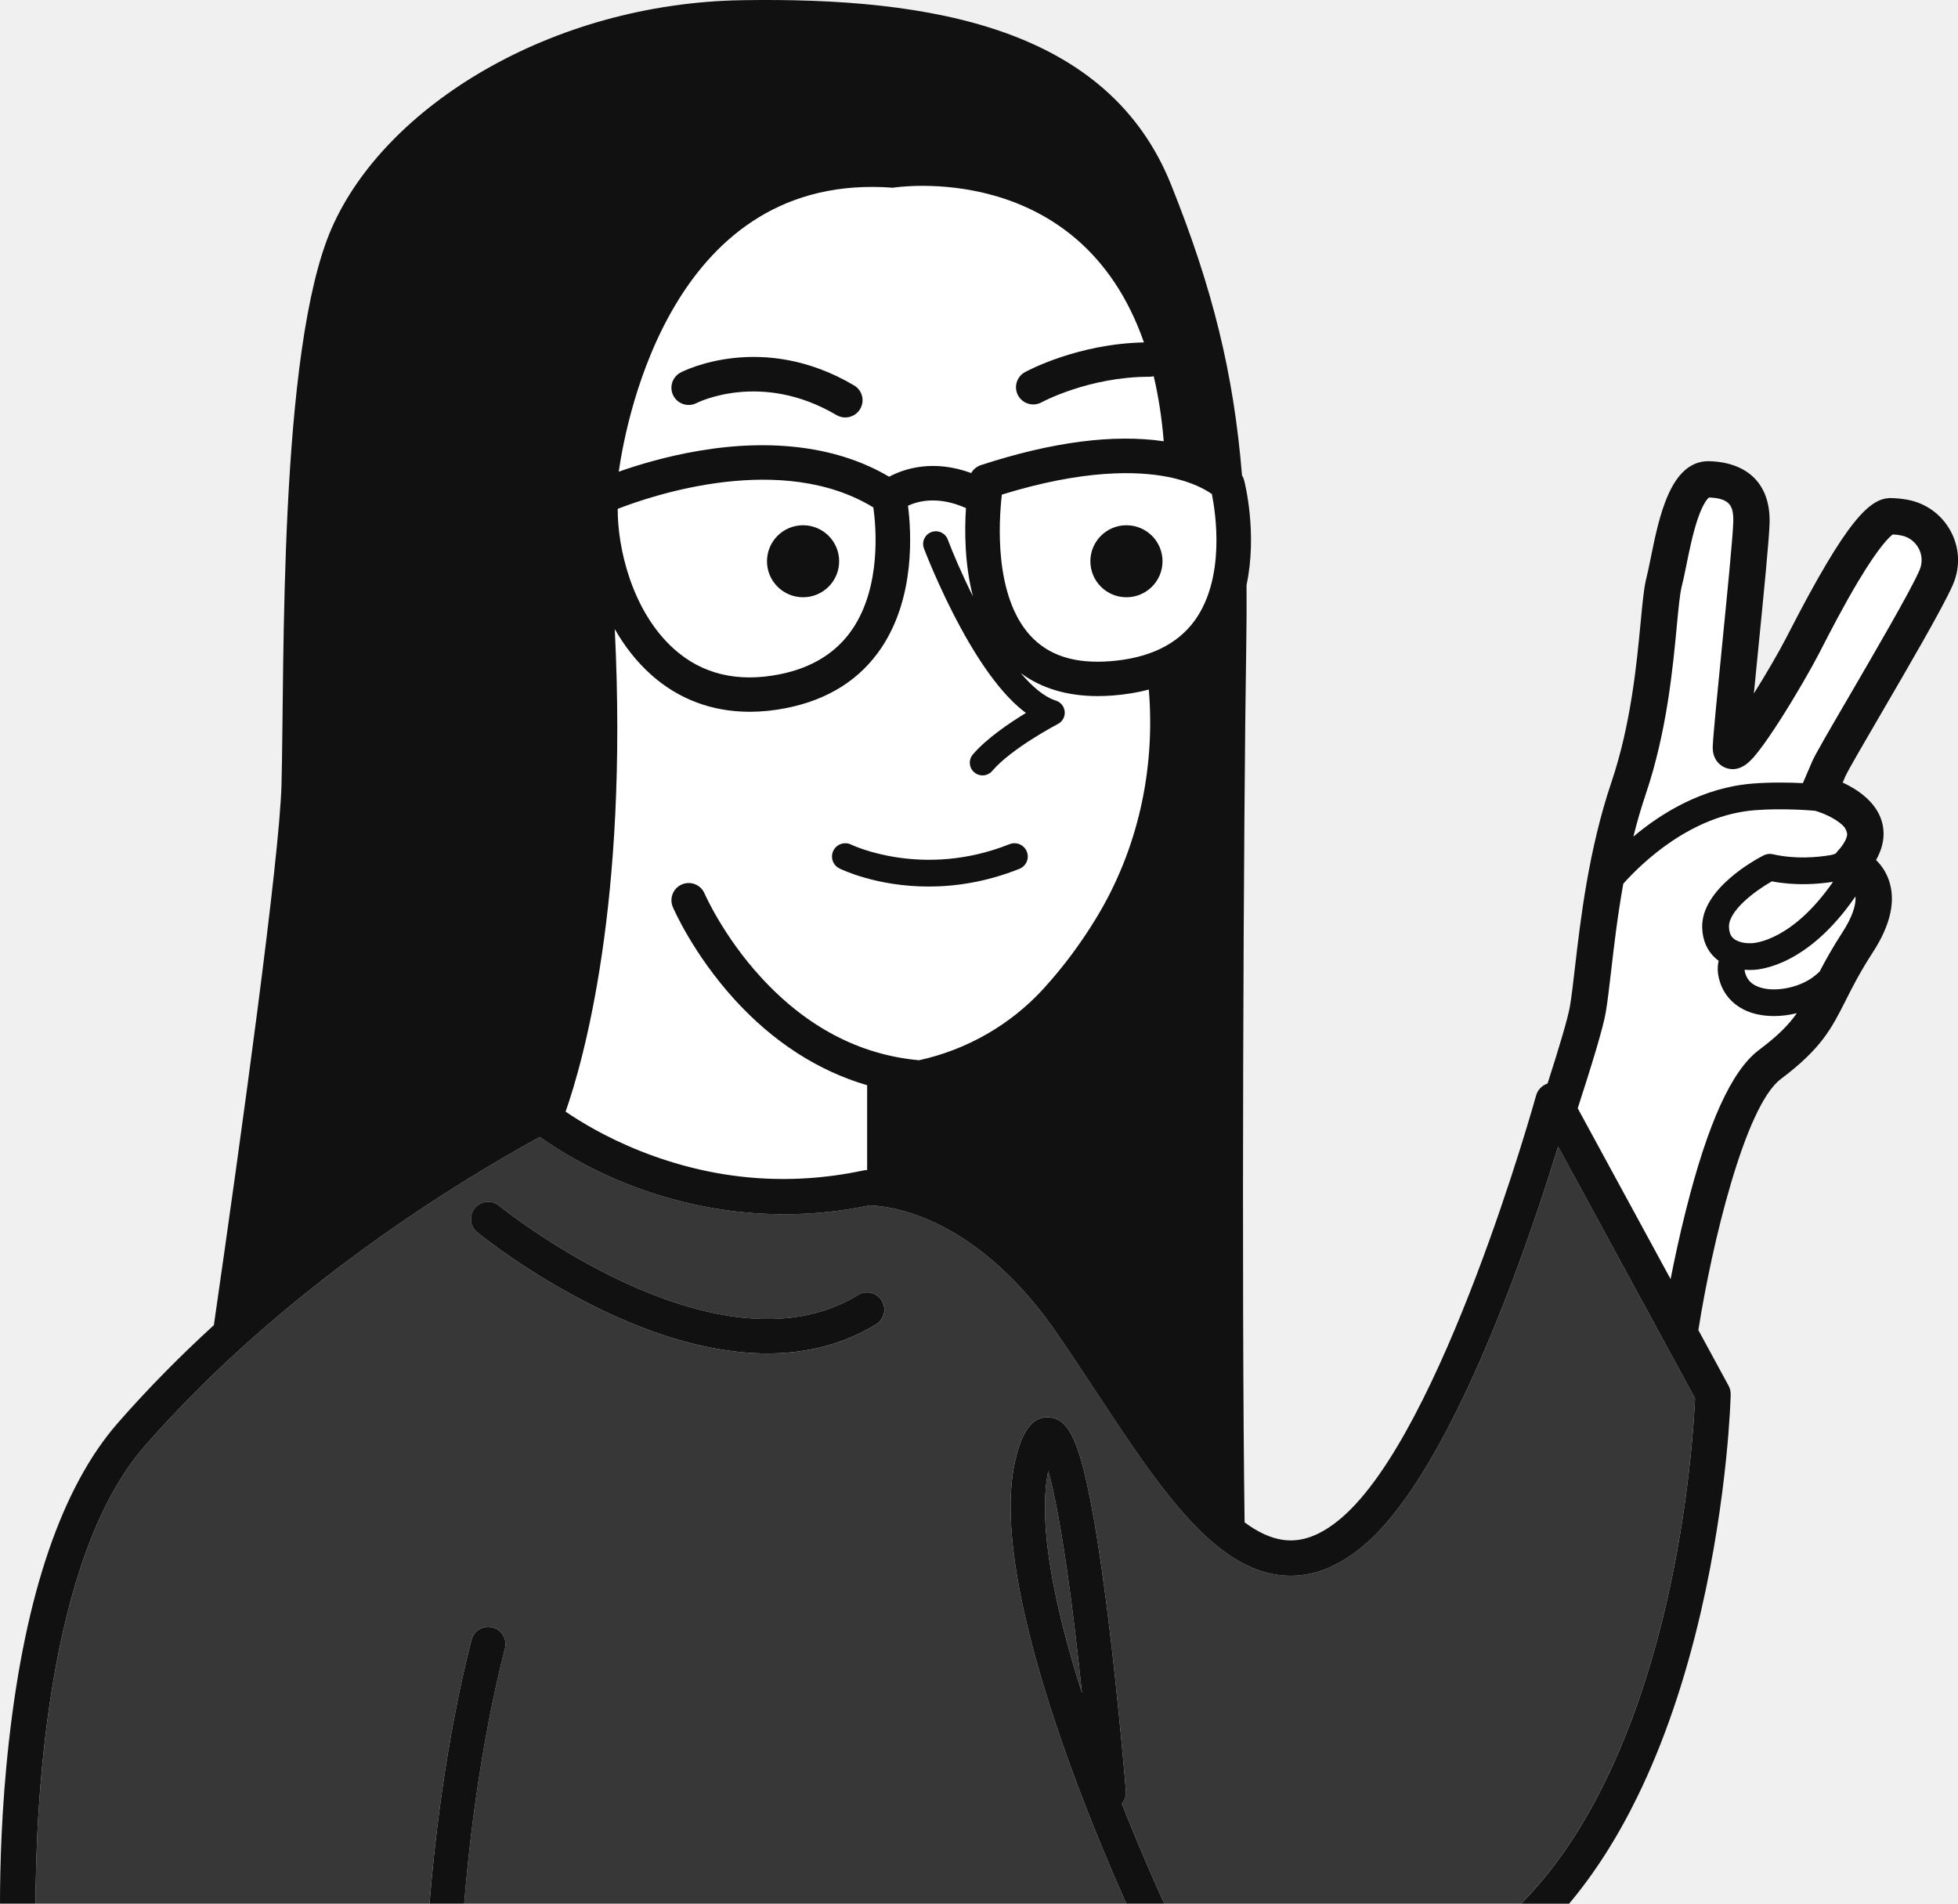
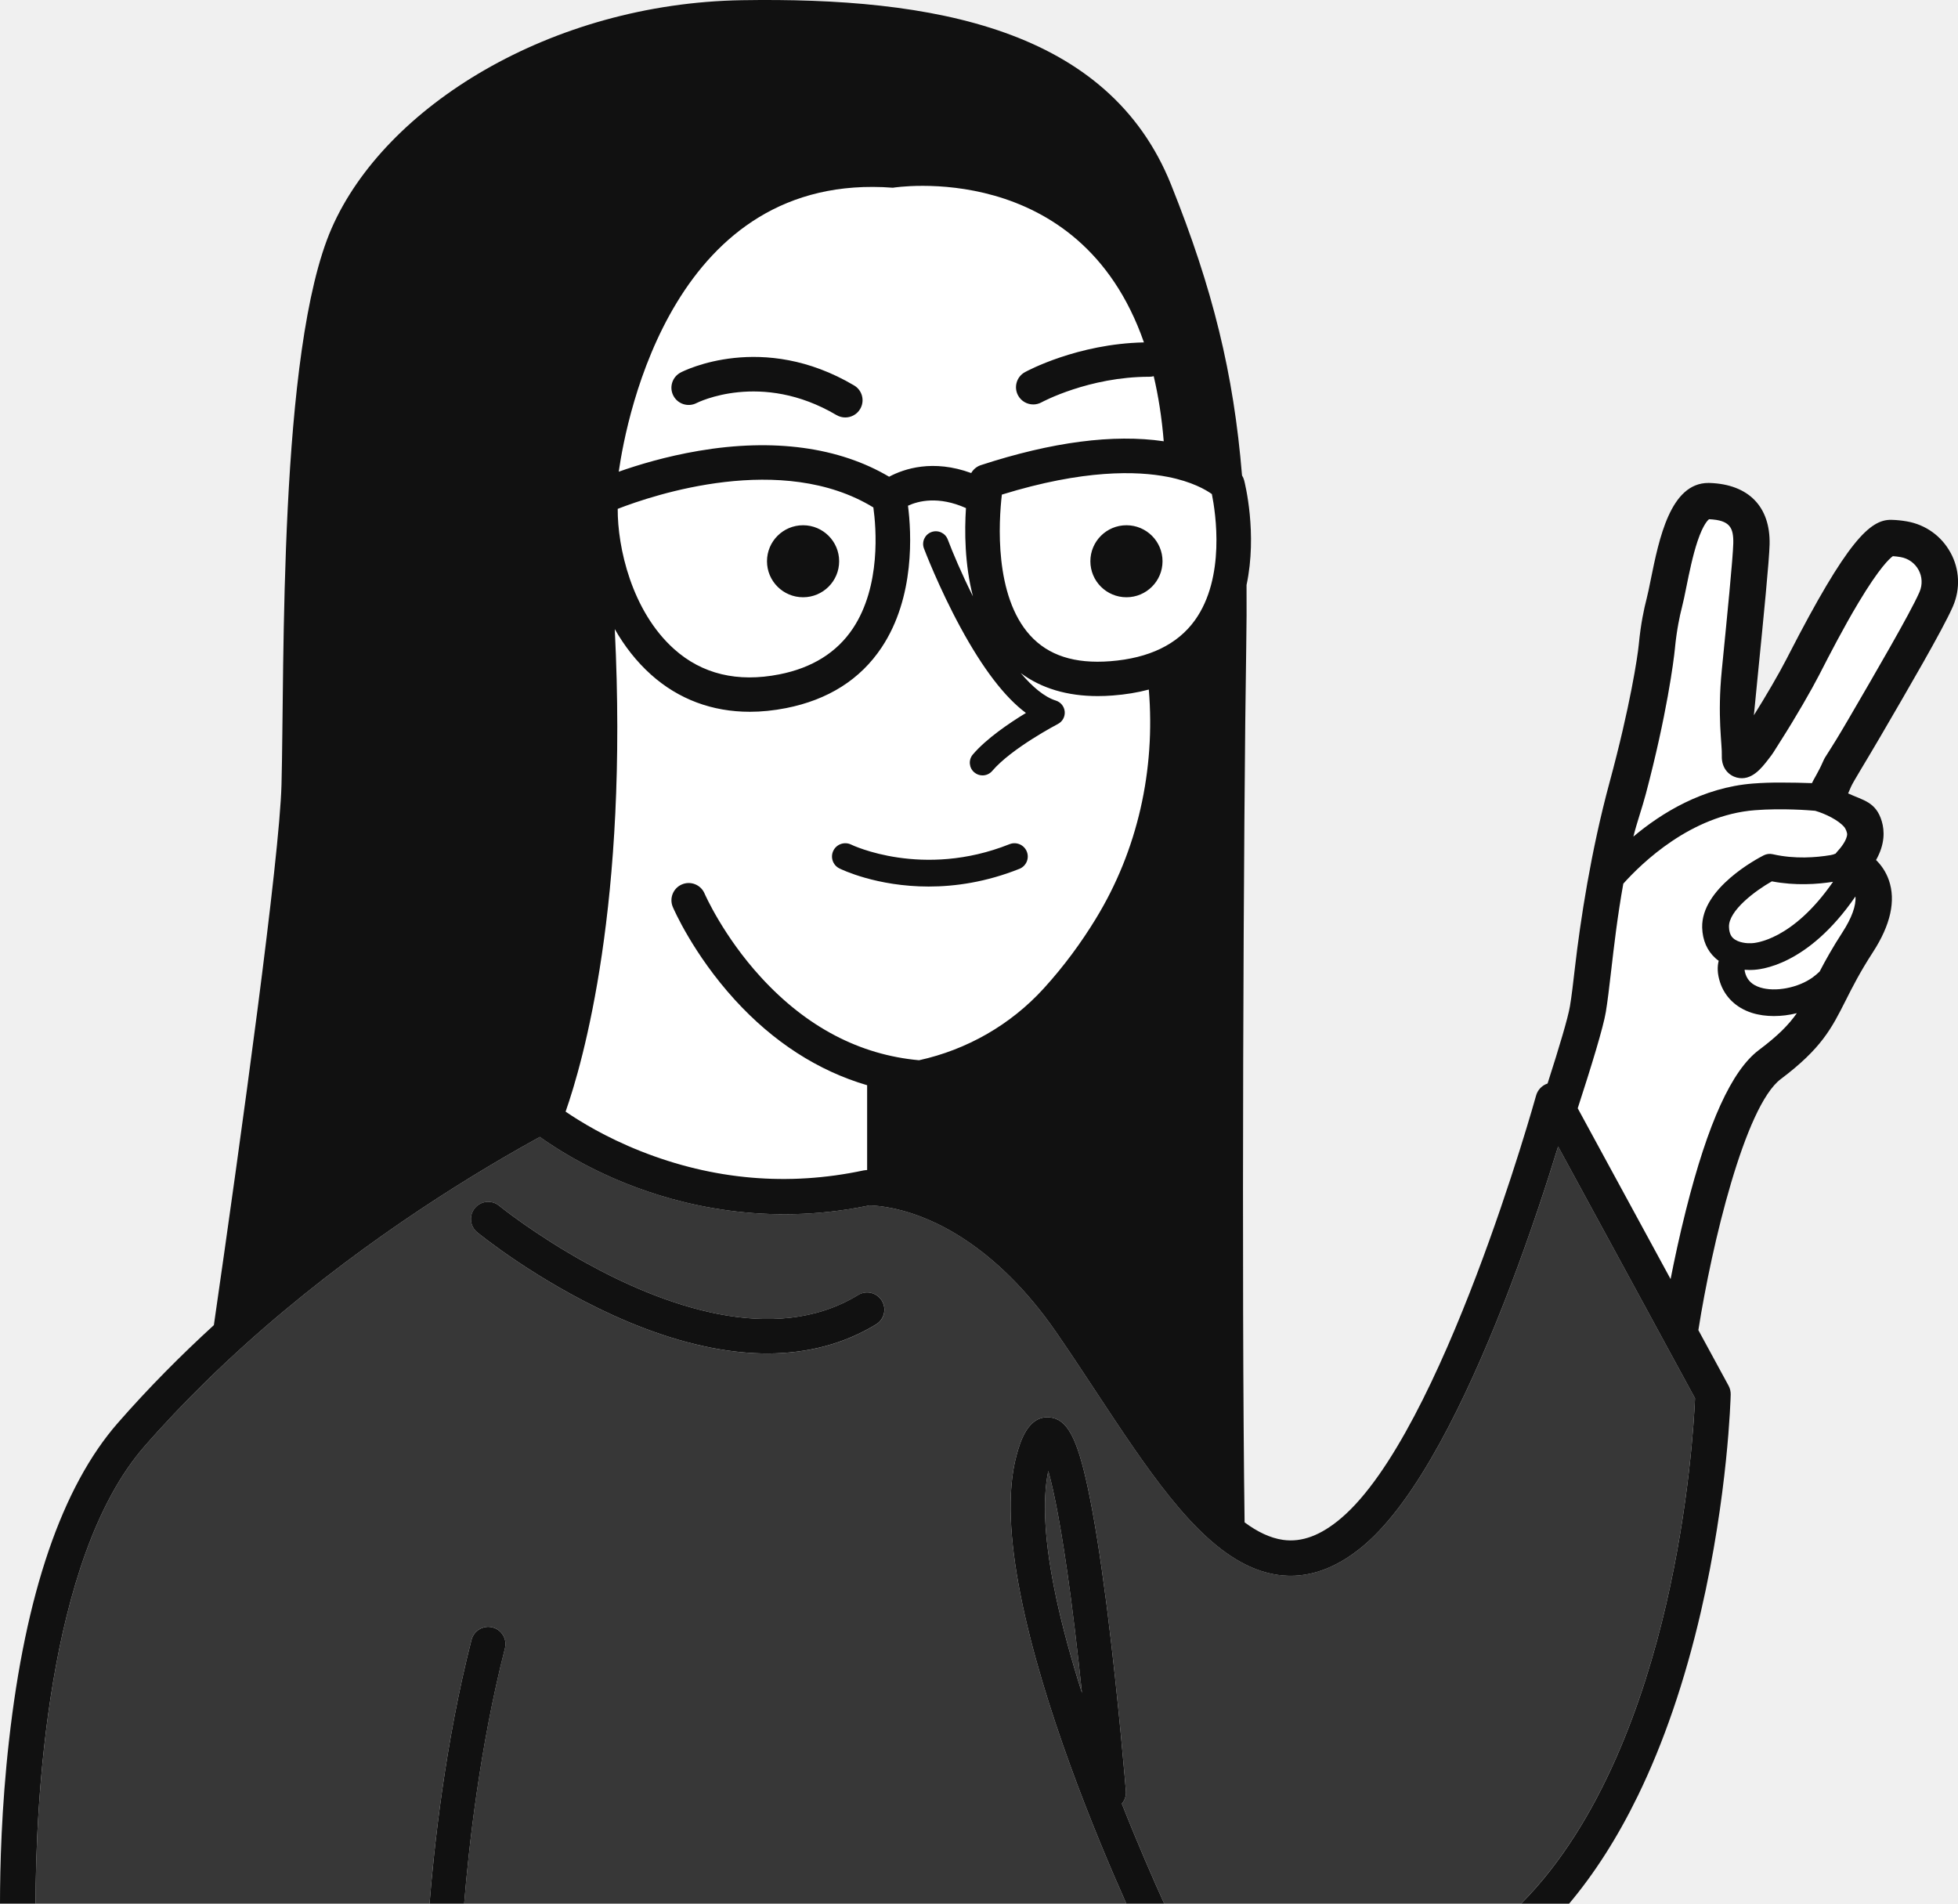
<svg xmlns="http://www.w3.org/2000/svg" id="Layer_1" data-name="Layer 1" viewBox="0 0 1080 1050">
  <defs>
    <style>
      .cls-1 {
+         fill: #111;
+       }
+ 
+       .cls-2 {
        fill: #fff;
      }
-       .cls-2 {
+ 
+       .cls-3 {
        fill: #373737;
-       }
-       .cls-3 {
-         fill: #111;
      }
    </style>
  </defs>
-   <path class="cls-2" d="M920.07,743.86l-6.55-12.06-6.54-12.04-45.14-82.99-2.4-4.42c-5.8,18.94-15.06,47.56-26.82,78.33-1.18,3.11-2.39,6.24-3.64,9.39-20.37,51.76-47.35,107.34-76.48,132.12-15.52,13.2-31.51,18.74-47.56,16.47-6.21-.88-12.21-2.86-18.05-5.79-29.11-14.58-54.25-52.7-82.62-95.7-7.02-10.66-14.3-21.67-21.68-32.37-8.5-12.31-17.09-22.4-25.46-30.68-17.12-16.97-33.22-26.35-45.32-31.5-1.35-.58-2.69-1.11-3.98-1.6-14.99-5.72-25.8-6.14-28.41-6.14-.37.08-.75.16-1.12.23-55.94,11.38-103.11-.38-132.97-12.34-23.14-9.27-39.59-19.96-47.54-25.69-6.09,3.35-12.74,7.1-19.86,11.25-44.56,25.99-107.22,67.62-164.49,123.77-11.52,11.29-22.83,23.16-33.72,35.63-54.47,62.3-60.01,200.42-60.09,252.25h217.3c2.37-29.84,8.53-88.38,23.15-145.52,1.29-5.09,6.48-8.15,11.57-6.86,5.09,1.3,8.17,6.47,6.86,11.56-14.07,54.96-20.11,111.31-22.49,140.82h365.24c-16.52-37.05-46.28-108.85-58.43-170.69-5.79-29.42-7.59-56.59-2.09-76.69,1.79-6.57,6.01-21.96,18.18-20.83,9.65.9,15.18,11.11,21.14,39.02,3.32,15.49,6.68,36.46,10.04,62.39.26,2.04.53,4.12.79,6.22,6.11,48.8,10.1,98.03,10.14,98.53.21,2.62-.66,5.08-2.25,6.93,9,22.73,17.54,42.24,23.39,55.13h196.84c44.53-44.8,67.97-113.21,80-165.06,12.74-54.96,15.46-102.41,15.94-113.72l-14.89-27.37ZM483.27,730.48c-17.49,10.68-37.63,16.06-60.02,16.06-4.66,0-9.41-.24-14.25-.7-21.9-2.11-45.77-8.98-70.91-20.42-42.31-19.25-73.52-44.61-74.82-45.68-4.07-3.33-4.66-9.32-1.33-13.36,3.34-4.06,9.33-4.65,13.4-1.33.48.4,19.86,16.01,47.92,31.54,41.98,23.21,103.4,46.21,150.09,17.7,4.49-2.74,10.35-1.33,13.08,3.14,2.75,4.48,1.33,10.33-3.15,13.05ZM578.22,811.29c-3.49,16.58-2,40.08,4.28,69.63,3.39,15.9,8.16,33.56,14.3,52.82-1.14-10.9-2.44-22.65-3.88-34.52-.76-6.26-1.5-12.13-2.22-17.63-5.1-38.65-9.41-59.31-12.47-70.3Z" />
-   <path class="cls-1" d="M675.48,254.43h0c-5.45-3.25-13.72-7.02-25.35-9.56-2.69-.58-5.43-1.08-8.24-1.49-1.08-13.13-2.97-25.06-5.52-35.89,4.09-1.06,7.11-4.77,7.11-9.19,0-5.24-4.26-9.5-9.52-9.5h-.03c-.99,0-1.98,0-2.97.04-35.6-102.18-138.48-85.32-138.48-85.32-120.49-9.16-146.77,125.5-151.23,156.64-8.27,2.92-13.27,5.17-13.72,5.37-3.13,1.42-5.25,4.41-5.54,7.83-1.57,18,2.42,47.96,17.07,73.62,7.54,151.32-17.51,238.82-27.12,266.17,7.9,5.41,22.18,14.17,41.35,21.78,40.08,15.89,81.44,19.48,122.94,10.66.49-.1.97-.17,1.47-.2.1,0,.29,0,.57-.02v-57.46c9.71,0,19.31-1.06,28.64-3.11h.01c26.25-5.78,50.37-19.43,68.74-39.59,11.39-12.51,20.84-25.55,28.64-38.29,23.23-37.9,33-82.4,29.32-126.55,17.59-4.67,31.32-13.79,40.95-27.25.82-1.15,1.6-2.31,2.34-3.49h0c.81-11.84,1.4-24,1.62-35.95h0c.31-16.32-.08-32.24-1.53-46.39-.46-4.44-.97-8.72-1.55-12.86ZM1058.26,302.36c-2.04-3.76-5.65-6.35-9.9-7.09-1.42-.25-2.87-.42-4.29-.51-1.72,1.21-7.34,6.24-19.02,25.73-8.31,13.86-16.09,29.02-20.75,38.08l-1.03,2c-4.02,7.81-12.59,22.76-21.19,36.24-4.63,7.24-8.59,13-11.79,17.12-3.72,4.8-9.32,12.04-17.37,9.93-3.95-1.03-8.46-4.81-8.19-12.1.23-6.21,2.43-28.41,4.99-54.13,2.89-29.01,6.15-61.91,6.33-69.86.19-8.67-1.76-12.9-13.36-13.38-.62.45-3.22,2.78-6.35,12.08-2.64,7.87-4.6,17.5-6.17,25.25-.91,4.52-1.7,8.42-2.52,11.55-1.04,3.97-1.84,12.41-2.77,22.16-2.19,23.21-5.52,58.3-17.06,92.43-2.66,7.86-4.93,15.74-6.88,23.58h0c15.4-12.93,38.17-27.08,65.86-29.25,5.21-.41,10.36-.55,15.08-.55s9.09.14,12.56.32c.87-2.05,2.58-6.09,5.1-11.89,1.64-3.79,8.11-14.93,20.36-35.95,14.16-24.3,33.55-57.57,38.71-69.23l.2-.47c1.68-3.94,1.47-8.33-.55-12.06ZM966.47,534.97c-.32.02-.81.04-1.43.04-.74,0-1.68-.03-2.76-.12.05.58.19,1.34.51,2.33,1.18,3.64,3.81,6.07,8.03,7.42,8.41,2.7,21.23.21,29.21-5.67,1.24-.92,2.46-1.96,3.66-3.09,3.16-6.05,7.07-13.13,12.54-21.56,5.17-7.97,7.66-14.89,7.21-19.86-26.48,38.51-52.91,40.45-56.97,40.51ZM977.32,486.12c-9.05,5.11-23.91,16.13-23.65,25.13.12,4.22,1.8,5.76,2.35,6.26,2.83,2.58,7.94,2.86,9.67,2.75.32-.02.39-.03.68-.02,1.23-.04,22.19-1.27,44.71-33.87-8.55,1.35-20.82,2.24-33.76-.25ZM966.3,558.67c-8.68-2.78-14.92-8.79-17.55-16.9-1.54-4.74-1.55-8.66-.73-11.81-.62-.45-1.24-.93-1.83-1.47-4.57-4.1-7.09-9.93-7.28-16.83-.6-21.69,30.41-38.08,33.94-39.87,1.54-.78,3.32-1,5-.61,12.18,2.79,24.09,1.8,31.93.48.95-.16,1.86-.44,2.72-.82h0c.21-.31.44-.58.69-.86,2.2-2.37,5.59-6.56,5.69-9.93,0-.01.01-.01.01-.01h0s-.01-.02-.01-.02v-.02c-.21-1.37-.75-2.61-1.51-3.74-.02-.02-.03-.04-.05-.06-3.16-3.82-10.47-7.38-15.98-8.98-.04,0-.08-.02-.12-.03-2.72-.25-17.99-1.51-33.26-.32-17.59,1.38-33.17,8.66-45.64,17.02-12.46,8.36-21.8,17.8-26.91,23.51-3.21,17.8-5.13,34.46-6.74,48.39-1.02,8.83-1.9,16.45-2.91,22.46-1.39,8.34-7.75,29.23-15.49,53.04l51.23,94.21c2.16-10.98,4.99-24.22,8.47-38.03,12.11-48.17,25.27-77.05,40.21-88.29,10.65-8,16.52-14,20.94-20.33,0-.01.01-.01.01-.02-4.2,1.04-8.51,1.58-12.67,1.58s-8.42-.57-12.14-1.76Z" />
-   <path class="cls-3" d="M1075.87,292.83c-4.97-9.16-13.74-15.44-24.03-17.24-2.84-.5-5.7-.79-8.53-.86-11.8-.3-24.38,11.53-56.85,74.72l-1.02,1.99c-4.35,8.43-11.37,20.46-18.03,31.08.7-7.24,1.48-15.11,2.25-22.9,3.07-30.81,6.23-62.68,6.42-71.39.46-20.74-11.56-33.08-32.98-33.84-.26-.01-.52-.01-.77-.01-20.99,0-27.23,30.81-31.81,53.37-.85,4.22-1.59,7.87-2.26,10.45-1.45,5.55-2.24,13.85-3.34,25.35-2.11,22.29-5.3,55.99-16.1,87.93-12.59,37.27-17.1,76.25-20.09,102.05-.98,8.56-1.84,15.94-2.77,21.46-1.08,6.46-5.95,22.73-12.35,42.65-3.06,1.01-5.46,3.48-6.34,6.67-.51,1.85-51.68,185.55-107.48,233.04-11.22,9.55-21.72,13.47-32.1,12-7.05-1-14.11-4.41-21.19-9.66-1.76-126.48-.59-390.99.9-482.73.19-11.96.26-23.35.17-34.29h0c6.06-28.46-.91-56.16-1.32-57.73-.25-.96-.64-1.87-1.17-2.7-4.62-56.34-16.14-103.02-39.14-160.41C611.38,15.63,514.63-1.61,409.24.11c-105.39,1.73-196.96,58.61-226.33,125.84-29.38,67.22-25.92,241.33-27.64,306.83-1.09,41.14-21.94,191.77-37.3,298.12-18.16,16.61-36.07,34.62-53.01,54-30.72,35.13-50.91,94.12-60.01,175.35C.8,997.1,0,1029.84,0,1050h19.62c.08-51.83,5.62-189.96,60.09-252.25,10.89-12.47,22.2-24.34,33.72-35.63,57.27-56.15,119.93-97.78,164.49-123.77,7.11-4.15,13.77-7.9,19.86-11.25,7.96,5.73,24.4,16.42,47.54,25.69,29.87,11.96,77.04,23.71,132.97,12.34.37-.07.75-.15,1.12-.23,2.62,0,13.43.42,28.41,6.14,1.29.49,2.62,1.02,3.98,1.6,12.09,5.15,28.19,14.52,45.32,31.5,8.37,8.28,16.96,18.37,25.46,30.68,7.38,10.7,14.66,21.71,21.68,32.37,28.36,43,53.51,81.12,82.62,95.7,5.84,2.93,11.84,4.91,18.05,5.79,16.05,2.27,32.04-3.27,47.56-16.47,29.13-24.78,56.11-80.36,76.48-132.12,1.24-3.15,2.45-6.28,3.64-9.39,11.76-30.77,21.02-59.39,26.82-78.33l2.4,4.42,45.14,82.99,6.54,12.04,6.55,12.06,14.89,27.37c-.48,11.31-3.2,58.76-15.94,113.72-12.03,51.85-35.47,120.25-80,165.06h26.47c14.12-16.78,26.78-36.64,37.86-59.37,14.3-29.33,26.02-63.54,34.84-101.65,14.95-64.65,16.39-117.6,16.44-119.82.04-1.71-.36-3.4-1.18-4.9l-16.65-30.63c7.36-46.98,25.68-123.59,45.44-138.46,22.46-16.89,28.04-27.96,35.78-43.29,3.71-7.35,7.9-15.69,15.05-26.7,9.78-15.08,12.73-28.46,8.8-39.74-1.66-4.77-4.31-8.4-7.06-11.11,4.99-8.8,4.68-16.17,3.18-21.29-3.2-10.89-13.42-17.64-21.58-21.44.48-1.11.99-2.31,1.55-3.6,1.24-2.87,10.83-19.32,19.29-33.84,15.2-26.07,34.11-58.53,39.73-71.19.11-.26.22-.51.32-.74,4.08-9.57,3.58-20.28-1.39-29.41ZM492.5,103.54s102.89-16.86,138.48,85.32c-36.74.77-64.45,15.75-65.64,16.41-4.61,2.52-6.29,8.3-3.76,12.89,1.73,3.14,4.99,4.92,8.35,4.92,1.55,0,3.13-.38,4.58-1.18.26-.14,26.08-14.09,59.44-14.09h.03c.83,0,1.63-.11,2.4-.31,2.55,10.83,4.44,22.75,5.52,35.89-27.75-4.07-61.64.35-100.86,13.16-2.29.75-4.19,2.33-5.34,4.37,0,0,0,0,0,0-21.09-7.74-37.05-2.36-45.28,2.03-27.6-16.34-63.75-21.29-105.01-14.28-18.16,3.08-33.73,7.83-44.13,11.51,4.46-31.14,30.74-165.79,151.23-156.64ZM481.73,279.89c1.53,10.96,4.33,43.35-11.33,66.8-8.83,13.21-22.46,21.72-40.54,25.27-23.08,4.55-42.61-.15-58.02-13.94-23.49-21.03-31.25-56.26-31.12-77.35,19.79-7.69,90.69-31.54,141.01-.78ZM604.34,506.92c-7.8,12.74-17.25,25.79-28.64,38.29-18.37,20.16-42.49,33.82-68.74,39.59h-.01c-32.74-2.96-62.03-18.3-87.17-45.71-20.92-22.81-30.98-45.86-31.16-46.26-2.05-4.82-7.64-7.07-12.47-5.02-4.84,2.06-7.09,7.63-5.04,12.46.45,1.05,11.18,25.91,34.18,51.16,21.25,23.32,46.04,39.25,73.01,47.15v46.79c-.28.01-.47.02-.57.02-.5.03-.98.1-1.47.2-41.5,8.83-82.87,5.24-122.94-10.66-19.17-7.61-33.44-16.37-41.35-21.78,9.61-27.35,34.67-114.84,27.12-266.17,5.24,9.19,11.84,17.82,20.04,25.16,15.12,13.53,33.68,20.46,54.45,20.46,6.45,0,13.12-.67,19.97-2.02,23.26-4.58,41.02-15.84,52.75-33.48,18.52-27.83,16.42-63.51,14.53-78.16,5.68-2.63,16.79-5.49,31.98,1.3,0,0,0,0,0,0-.82,12.68-.75,30.97,3.85,48.7h0c-6.19-12.39-11.09-23.96-13.9-31.38-1.37-3.61-5.41-5.44-9.04-4.08-3.62,1.36-5.45,5.4-4.09,9.02.33.86,8.12,21.38,20.13,43.52,12.34,22.74,24.44,38.55,36.13,47.23-9.17,5.57-21.8,14.12-29.29,22.91-2.51,2.94-2.15,7.36.8,9.86,1.32,1.12,2.93,1.67,4.54,1.67,1.99,0,3.96-.84,5.35-2.46,10.71-12.57,35.99-25.77,36.24-25.91,2.52-1.31,4-4,3.75-6.82s-2.17-5.21-4.87-6.07c-6.39-2.01-12.98-7.61-19.37-15.16,0,0,0,0,.01,0,11.39,8.42,25.62,12.67,42.49,12.67,2.71,0,5.47-.11,8.31-.33,7.06-.54,13.68-1.63,19.82-3.27,3.69,44.15-6.08,88.66-29.32,126.55ZM659.07,342.14c-9.58,13.33-25.29,20.92-46.69,22.57-19.66,1.51-34.1-3.16-44.18-14.25-19.89-21.91-17.31-62.8-15.59-77.65,45.15-13.94,74.52-13.09,91.43-9.79,13.49,2.63,21.18,7.19,24.41,9.5,2.06,10.28,7.59,46-9.38,69.62ZM1016.22,514.32c-5.47,8.43-9.39,15.51-12.54,21.56-1.19,1.13-2.41,2.17-3.66,3.09-7.98,5.88-20.8,8.37-29.21,5.67-4.22-1.35-6.84-3.78-8.03-7.42-.32-.99-.46-1.75-.51-2.33,1.07.09,2.01.12,2.76.12.62,0,1.11-.02,1.43-.04,4.06-.06,30.49-2,56.97-40.51.45,4.97-2.04,11.9-7.21,19.86ZM956.02,517.51c-.55-.5-2.23-2.04-2.35-6.26-.25-9,14.61-20.02,23.65-25.13,12.94,2.49,25.22,1.6,33.76.25-22.52,32.6-43.48,33.83-44.71,33.87-.29-.01-.36,0-.68.02-1.73.11-6.84-.17-9.67-2.75ZM1017.31,456.2s.03.04.05.06c.76,1.13,1.3,2.37,1.51,3.74v.02s0,0,.01,0h0s-.01.01-.01.02c-.1,3.37-3.49,7.56-5.69,9.93-.25.28-.48.55-.69.85h0c-.85.39-1.76.67-2.72.83-7.84,1.32-19.75,2.31-31.93-.48-1.68-.39-3.46-.17-5,.61-3.54,1.8-34.55,18.18-33.94,39.87.19,6.91,2.72,12.73,7.28,16.83.59.54,1.21,1.02,1.83,1.47-.82,3.15-.81,7.07.73,11.81,2.64,8.12,8.88,14.12,17.55,16.9,3.73,1.19,7.85,1.76,12.14,1.76s8.48-.54,12.67-1.58c0,0-.01,0-.01.02-4.42,6.33-10.29,12.34-20.94,20.33-14.94,11.24-28.09,40.11-40.21,88.29-3.48,13.8-6.3,27.05-8.47,38.03l-51.23-94.21c7.73-23.81,14.1-44.7,15.49-53.04,1-6.01,1.88-13.63,2.91-22.46,1.61-13.93,3.54-30.59,6.74-48.39,5.11-5.71,14.45-15.15,26.91-23.51,12.46-8.37,28.04-15.64,45.64-17.02,15.27-1.19,30.55.07,33.26.32.04.01.08.02.12.03,5.51,1.6,12.82,5.16,15.98,8.98ZM1058.81,314.42l-.2.47c-5.16,11.67-24.56,44.93-38.71,69.23-12.25,21.01-18.72,32.16-20.36,35.95-2.51,5.8-4.23,9.84-5.1,11.89-3.48-.18-7.79-.32-12.56-.32s-9.87.14-15.08.55c-27.68,2.17-50.46,16.31-65.86,29.26h0c1.95-7.85,4.23-15.73,6.88-23.59,11.54-34.14,14.87-69.22,17.06-92.43.92-9.76,1.72-18.19,2.77-22.16.82-3.13,1.61-7.03,2.52-11.55,1.57-7.75,3.53-17.38,6.17-25.25,3.14-9.3,5.73-11.63,6.35-12.08,11.59.48,13.55,4.72,13.36,13.38-.18,7.96-3.45,40.85-6.33,69.86-2.55,25.72-4.76,47.92-4.99,54.13-.27,7.29,4.24,11.07,8.19,12.1,8.06,2.11,13.66-5.13,17.37-9.93,3.21-4.12,7.16-9.89,11.79-17.12,8.6-13.47,17.17-28.43,21.19-36.24l1.03-2c4.66-9.06,12.44-24.21,20.75-38.08,11.67-19.49,17.29-24.52,19.02-25.73,1.42.09,2.87.26,4.29.51,4.25.74,7.85,3.33,9.9,7.09,2.02,3.73,2.23,8.12.55,12.06ZM556.82,465.63c-47.92,19.12-86.92.43-87.3.24-3.62-1.79-8.02-.33-9.83,3.28-1.81,3.62-.34,8.02,3.28,9.83,1.2.6,20.56,10.01,49.27,10.01,14.64,0,31.71-2.45,50.04-9.76,3.77-1.5,5.6-5.77,4.09-9.52-1.51-3.76-5.78-5.58-9.54-4.08ZM461.4,228.93c1.52.9,3.19,1.33,4.84,1.33,3.25,0,6.42-1.66,8.2-4.66,2.68-4.51,1.19-10.34-3.34-13.01-50.62-29.93-93.83-8.09-95.64-7.14-4.66,2.43-6.47,8.16-4.04,12.81,2.43,4.65,8.18,6.45,12.84,4.03.35-.18,35.52-17.95,77.13,6.65ZM621.33,289.71c-10.99,0-19.9,8.89-19.9,19.86s8.91,19.86,19.9,19.86,19.9-8.89,19.9-19.86-8.91-19.86-19.9-19.86ZM442.96,329.43c10.99,0,19.9-8.89,19.9-19.86s-8.91-19.86-19.9-19.86-19.9,8.89-19.9,19.86,8.91,19.86,19.9,19.86ZM271.65,897.62c-5.09-1.29-10.28,1.77-11.57,6.86-14.63,57.15-20.78,115.68-23.15,145.52h19.1c2.38-29.52,8.43-85.87,22.49-140.82,1.3-5.09-1.77-10.26-6.86-11.56ZM621.03,987.94c-.04-.5-4.03-49.73-10.14-98.53-.26-2.1-.53-4.18-.79-6.22-3.36-25.93-6.72-46.89-10.04-62.39-5.96-27.92-11.49-38.13-21.14-39.02-12.17-1.13-16.39,14.26-18.18,20.83-5.5,20.1-3.7,47.27,2.09,76.69,12.15,61.85,41.91,133.65,58.43,170.69h20.91c-5.85-12.88-14.4-32.4-23.39-55.13,1.59-1.85,2.46-4.31,2.25-6.93ZM582.5,880.93c-6.28-29.55-7.76-53.05-4.28-69.63,3.07,11,7.37,31.65,12.47,70.3.72,5.51,1.46,11.38,2.22,17.63,1.43,11.87,2.74,23.62,3.88,34.52-6.14-19.26-10.91-36.92-14.3-52.82ZM473.33,714.28c-46.69,28.51-108.11,5.51-150.09-17.7-28.06-15.52-47.44-31.14-47.92-31.54-4.07-3.32-10.06-2.73-13.4,1.33-3.33,4.05-2.74,10.04,1.33,13.36,1.3,1.07,32.51,26.43,74.82,45.68,25.15,11.45,49.01,18.31,70.91,20.42,4.84.46,9.59.7,14.25.7,22.39,0,42.53-5.39,60.02-16.06,4.48-2.73,5.89-8.58,3.15-13.05-2.74-4.47-8.6-5.88-13.08-3.14Z" />
+   <path class="cls-3" d="M920.07,743.86l-6.55-12.06-6.54-12.04-45.14-82.99-2.4-4.42c-5.8,18.94-15.06,47.56-26.82,78.33-1.18,3.11-2.39,6.24-3.64,9.39-20.37,51.76-47.35,107.34-76.48,132.12-15.52,13.2-31.51,18.74-47.56,16.47-6.21-.88-12.21-2.86-18.05-5.79-29.11-14.58-54.25-52.7-82.62-95.7-7.02-10.66-14.3-21.67-21.68-32.37-8.5-12.31-17.09-22.4-25.46-30.68-17.12-16.97-33.22-26.35-45.32-31.5-1.35-.58-2.69-1.11-3.98-1.6-14.99-5.72-25.8-6.14-28.41-6.14-.37.08-.75.16-1.12.23-55.94,11.38-103.11-.38-132.97-12.34-23.14-9.27-39.59-19.96-47.54-25.69-6.09,3.35-12.74,7.1-19.86,11.25-44.56,25.99-107.22,67.62-164.49,123.77-11.52,11.29-22.83,23.16-33.72,35.63-54.47,62.3-60.01,200.42-60.09,252.25h217.3c2.37-29.84,8.53-88.38,23.15-145.52,1.29-5.09,6.48-8.15,11.57-6.86,5.09,1.3,8.17,6.47,6.86,11.56-14.07,54.96-20.11,111.31-22.49,140.82h365.24c-16.52-37.05-46.28-108.85-58.43-170.69-5.79-29.42-7.59-56.59-2.09-76.69,1.79-6.57,6.01-21.96,18.18-20.83,9.65.9,15.18,11.11,21.14,39.02,3.32,15.49,6.68,36.46,10.04,62.39.26,2.04.53,4.12.79,6.22,6.11,48.8,10.1,98.03,10.14,98.53.21,2.62-.66,5.08-2.25,6.93,9,22.73,17.54,42.24,23.39,55.13h196.84c44.53-44.8,67.97-113.21,80-165.06,12.74-54.96,15.46-102.41,15.94-113.72l-14.89-27.37ZM483.27,730.48c-17.49,10.68-37.63,16.06-60.02,16.06-4.66,0-9.41-.24-14.25-.7-21.9-2.11-45.77-8.98-70.91-20.42-42.31-19.25-73.52-44.61-74.82-45.68-4.07-3.33-4.66-9.32-1.33-13.36,3.34-4.06,9.33-4.65,13.4-1.33.48.4,19.86,16.01,47.92,31.54,41.98,23.21,103.4,46.21,150.09,17.7,4.49-2.74,10.35-1.33,13.08,3.14,2.75,4.48,1.33,10.33-3.15,13.05ZM578.22,811.29c-3.49,16.58-2,40.08,4.28,69.63,3.39,15.9,8.16,33.56,14.3,52.82-1.14-10.9-2.44-22.65-3.88-34.52-.76-6.26-1.5-12.13-2.22-17.63-5.1-38.65-9.41-59.31-12.47-70.3Z" />
+   <path class="cls-2" d="M675.48,254.43h0c-5.45-3.25-13.72-7.02-25.35-9.56-2.69-.58-5.43-1.08-8.24-1.49-1.08-13.13-2.97-25.06-5.52-35.89,4.09-1.06,7.11-4.77,7.11-9.19,0-5.24-4.26-9.5-9.52-9.5h-.03c-.99,0-1.98,0-2.97.04-35.6-102.18-138.48-85.32-138.48-85.32-120.49-9.16-146.77,125.5-151.23,156.64-8.27,2.92-13.27,5.17-13.72,5.37-3.13,1.42-5.25,4.41-5.54,7.83-1.57,18,2.42,47.96,17.07,73.62,7.54,151.32-17.51,238.82-27.12,266.17,7.9,5.41,22.18,14.17,41.35,21.78,40.08,15.89,81.44,19.48,122.94,10.66.49-.1.97-.17,1.47-.2.1,0,.29,0,.57-.02v-57.46c9.71,0,19.31-1.06,28.64-3.11h.01c26.25-5.78,50.37-19.43,68.74-39.59,11.39-12.51,20.84-25.55,28.64-38.29,23.23-37.9,33-82.4,29.32-126.55,17.59-4.67,31.32-13.79,40.95-27.25.82-1.15,1.6-2.31,2.34-3.49h0c.81-11.84,1.4-24,1.62-35.95h0c.31-16.32-.08-32.24-1.53-46.39-.46-4.44-.97-8.72-1.55-12.86ZM1058.26,314.36c-2.04-3.76-5.65-6.35-9.9-7.09-1.42-.25-2.87-.42-4.29-.51-1.72,1.21-7.34,6.24-19.02,25.73-8.31,13.86-16.09,29.02-20.75,38.08l-1.03,2c-4.02,7.81-12.59,22.76-21.19,36.24-4.63,7.24-3.59,6-6.79,10.12-3.72,4.8-9.32,12.04-17.37,9.93-3.95-1.03-8.46-4.81-8.19-12.1.23-6.21-2.57-21.41-.01-47.13,2.89-29.01,6.15-61.91,6.33-69.86.19-8.67-1.76-12.9-13.36-13.38-.62.45-3.22,2.78-6.35,12.08-2.64,7.87-4.6,17.5-6.17,25.25-.91,4.52-1.7,8.42-2.52,11.55-1.04,3.97-2.84,12.41-3.77,22.16-.66,7.03-4.9,38.79-16.06,80.43-2.15,8.01-4.93,15.74-6.88,23.58h0c15.4-12.93,38.17-27.08,65.86-29.25,5.21-.41,10.36-.55,15.08-.55s14.09.14,17.56.32c.87-2.05,3.58-6.09,6.1-11.89,1.64-3.79,2.11-2.93,14.36-23.95,14.16-24.3,33.55-57.57,38.71-69.23l.2-.47c1.68-3.94,1.47-8.33-.55-12.06ZM966.47,534.97c-.32.02-.81.04-1.43.04-.74,0-1.68-.03-2.76-.12.05.58.19,1.34.51,2.33,1.18,3.64,3.81,6.07,8.03,7.42,8.41,2.7,21.23.21,29.21-5.67,1.24-.92,2.46-1.96,3.66-3.09,3.16-6.05,7.07-13.13,12.54-21.56,5.17-7.97,7.66-14.89,7.21-19.86-26.48,38.51-52.91,40.45-56.97,40.51ZM977.32,486.12c-9.05,5.11-23.91,16.13-23.65,25.13.12,4.22,1.8,5.76,2.35,6.26,2.83,2.58,7.94,2.86,9.67,2.75.32-.02.39-.03.68-.02,1.23-.04,22.19-1.27,44.71-33.87-8.55,1.35-20.82,2.24-33.76-.25ZM966.3,558.67c-8.68-2.78-14.92-8.79-17.55-16.9-1.54-4.74-1.55-8.66-.73-11.81-.62-.45-1.24-.93-1.83-1.47-4.57-4.1-7.09-9.93-7.28-16.83-.6-21.69,30.41-38.08,33.94-39.87,1.54-.78,3.32-1,5-.61,12.18,2.79,24.09,1.8,31.93.48.95-.16,1.86-.44,2.72-.82h0c.21-.31.44-.58.69-.86,2.2-2.37,5.59-6.56,5.69-9.93,0-.01.01-.01.01-.01h0s-.01-.02-.01-.02v-.02c-.21-1.37-.75-2.61-1.51-3.74-.02-.02-.03-.04-.05-.06-3.16-3.82-10.47-7.38-15.98-8.98-.04,0-.08-.02-.12-.03-2.72-.25-17.99-1.51-33.26-.32-17.59,1.38-33.17,8.66-45.64,17.02-12.46,8.36-21.8,17.8-26.91,23.51-3.21,17.8-5.13,34.46-6.74,48.39-1.02,8.83-1.9,16.45-2.91,22.46-1.39,8.34-7.75,29.23-15.49,53.04l51.23,94.21c2.16-10.98,4.99-24.22,8.47-38.03,12.11-48.17,25.27-77.05,40.21-88.29,10.65-8,16.52-14,20.94-20.33,0-.01.01-.01.01-.02-4.2,1.04-8.51,1.58-12.67,1.58s-8.42-.57-12.14-1.76Z" />
+   <path class="cls-1" d="M1075.87,304.83c-4.97-9.16-13.74-15.44-24.03-17.24-2.84-.5-5.7-.79-8.53-.86-11.8-.3-24.38,11.53-56.85,74.72l-1.02,1.99c-4.35,8.43-11.37,20.46-18.03,31.08.7-7.24,1.48-15.11,2.25-22.9,3.07-30.81,6.23-62.68,6.42-71.39.46-20.74-11.56-33.08-32.98-33.84-.26-.01-.52-.01-.77-.01-20.99,0-27.23,30.81-31.81,53.37-.85,4.22-1.59,7.87-2.26,10.45-1.45,5.55-3.24,13.85-4.34,25.35-.61,6.39-4.7,33.85-16.1,75.93-10.29,37.97-16.1,76.25-19.09,102.05-.98,8.56-1.84,15.94-2.77,21.46-1.08,6.46-5.95,22.73-12.35,42.65-3.06,1.01-5.46,3.48-6.34,6.67-.51,1.85-51.68,185.55-107.48,233.04-11.22,9.55-21.72,13.47-32.1,12-7.05-1-14.11-4.41-21.19-9.66-1.76-126.48-.59-390.99.9-482.73.19-11.96.26-23.35.17-34.29h0c6.06-28.46-.91-56.16-1.32-57.73-.25-.96-.64-1.87-1.17-2.7-4.62-56.34-16.14-103.02-39.14-160.41C611.38,15.63,514.63-1.61,409.24.11c-105.39,1.73-196.96,58.61-226.33,125.84-29.38,67.22-25.92,241.33-27.64,306.83-1.09,41.14-21.94,191.77-37.3,298.12-18.16,16.61-36.07,34.62-53.01,54-30.72,35.13-50.91,94.12-60.01,175.35C.8,997.1,0,1029.84,0,1050h19.62c.08-51.83,5.62-189.96,60.09-252.25,10.89-12.47,22.2-24.34,33.72-35.63,57.27-56.15,119.93-97.78,164.49-123.77,7.11-4.15,13.77-7.9,19.86-11.25,7.96,5.73,24.4,16.42,47.54,25.69,29.87,11.96,77.04,23.71,132.97,12.34.37-.07.75-.15,1.12-.23,2.62,0,13.43.42,28.41,6.14,1.29.49,2.62,1.02,3.98,1.6,12.09,5.15,28.19,14.52,45.32,31.5,8.37,8.28,16.96,18.37,25.46,30.68,7.38,10.7,14.66,21.71,21.68,32.37,28.36,43,53.51,81.12,82.62,95.7,5.84,2.93,11.84,4.91,18.05,5.79,16.05,2.27,32.04-3.27,47.56-16.47,29.13-24.78,56.11-80.36,76.48-132.12,1.24-3.15,2.45-6.28,3.64-9.39,11.76-30.77,21.02-59.39,26.82-78.33l2.4,4.42,45.14,82.99,6.54,12.04,6.55,12.06,14.89,27.37c-.48,11.31-3.2,58.76-15.94,113.72-12.03,51.85-35.47,120.25-80,165.06h26.47c14.12-16.78,26.78-36.64,37.86-59.37,14.3-29.33,26.02-63.54,34.84-101.65,14.95-64.65,16.39-117.6,16.44-119.82.04-1.71-.36-3.4-1.18-4.9l-16.65-30.63c7.36-46.98,25.68-123.59,45.44-138.46,22.46-16.89,28.04-27.96,35.78-43.29,3.71-7.35,7.9-15.69,15.05-26.7,9.78-15.08,12.73-28.46,8.8-39.74-1.66-4.77-4.31-8.4-7.06-11.11,4.99-8.8,4.68-16.17,3.18-21.29-3.2-10.89-10.42-11.64-18.58-15.44.48-1.11.99-2.31,1.55-3.6,1.24-2.87,7.83-13.32,16.29-27.84,15.2-26.07,34.11-58.53,39.73-71.19.11-.26.22-.51.32-.74,4.08-9.57,3.58-20.28-1.39-29.41ZM492.5,103.54s102.89-16.86,138.48,85.32c-36.74.77-64.45,15.75-65.64,16.41-4.61,2.52-6.29,8.3-3.76,12.89,1.73,3.14,4.99,4.92,8.35,4.92,1.55,0,3.13-.38,4.58-1.18.26-.14,26.08-14.09,59.44-14.09h.03c.83,0,1.63-.11,2.4-.31,2.55,10.83,4.44,22.75,5.52,35.89-27.75-4.07-61.64.35-100.86,13.16-2.29.75-4.19,2.33-5.34,4.37,0,0,0,0,0,0-21.09-7.74-37.05-2.36-45.28,2.03-27.6-16.34-63.75-21.29-105.01-14.28-18.16,3.08-33.73,7.83-44.13,11.51,4.46-31.14,30.74-165.79,151.23-156.64ZM481.73,279.89c1.53,10.96,4.33,43.35-11.33,66.8-8.83,13.21-22.46,21.72-40.54,25.27-23.08,4.55-42.61-.15-58.02-13.94-23.49-21.03-31.25-56.26-31.12-77.35,19.79-7.69,90.69-31.54,141.01-.78ZM604.34,506.92c-7.8,12.74-17.25,25.79-28.64,38.29-18.37,20.16-42.49,33.82-68.74,39.59h-.01c-32.74-2.96-62.03-18.3-87.17-45.71-20.92-22.81-30.98-45.86-31.16-46.26-2.05-4.82-7.64-7.07-12.47-5.02-4.84,2.06-7.09,7.63-5.04,12.46.45,1.05,11.18,25.91,34.18,51.16,21.25,23.32,46.04,39.25,73.01,47.15v46.79c-.28.01-.47.02-.57.02-.5.03-.98.1-1.47.2-41.5,8.83-82.87,5.24-122.94-10.66-19.17-7.61-33.44-16.37-41.35-21.78,9.61-27.35,34.67-114.84,27.12-266.17,5.24,9.19,11.84,17.82,20.04,25.16,15.12,13.53,33.68,20.46,54.45,20.46,6.45,0,13.12-.67,19.97-2.02,23.26-4.58,41.02-15.84,52.75-33.48,18.52-27.83,16.42-63.51,14.53-78.16,5.68-2.63,16.79-5.49,31.98,1.3,0,0,0,0,0,0-.82,12.68-.75,30.97,3.85,48.7h0c-6.19-12.39-11.09-23.96-13.9-31.38-1.37-3.61-5.41-5.44-9.04-4.08-3.62,1.36-5.45,5.4-4.09,9.02.33.86,8.12,21.38,20.13,43.52,12.34,22.74,24.44,38.55,36.13,47.23-9.17,5.57-21.8,14.12-29.29,22.91-2.51,2.94-2.15,7.36.8,9.86,1.32,1.12,2.93,1.67,4.54,1.67,1.99,0,3.96-.84,5.35-2.46,10.71-12.57,35.99-25.77,36.24-25.91,2.52-1.31,4-4,3.75-6.82s-2.17-5.21-4.87-6.07c-6.39-2.01-12.98-7.61-19.37-15.16,0,0,0,0,.01,0,11.39,8.42,25.62,12.67,42.49,12.67,2.71,0,5.47-.11,8.31-.33,7.06-.54,13.68-1.63,19.82-3.27,3.69,44.15-6.08,88.66-29.32,126.55ZM659.07,342.14c-9.58,13.33-25.29,20.92-46.69,22.57-19.66,1.51-34.1-3.16-44.18-14.25-19.89-21.91-17.31-62.8-15.59-77.65,45.15-13.94,74.52-13.09,91.43-9.79,13.49,2.63,21.18,7.19,24.41,9.5,2.06,10.28,7.59,46-9.38,69.62ZM1016.22,514.32c-5.47,8.43-9.39,15.51-12.54,21.56-1.19,1.13-2.41,2.17-3.66,3.09-7.98,5.88-20.8,8.37-29.21,5.67-4.22-1.35-6.84-3.78-8.03-7.42-.32-.99-.46-1.75-.51-2.33,1.07.09,2.01.12,2.76.12.62,0,1.11-.02,1.43-.04,4.06-.06,30.49-2,56.97-40.51.45,4.97-2.04,11.9-7.21,19.86ZM956.02,517.51c-.55-.5-2.23-2.04-2.35-6.26-.25-9,14.61-20.02,23.65-25.13,12.94,2.49,25.22,1.6,33.76.25-22.52,32.6-43.48,33.83-44.71,33.87-.29-.01-.36,0-.68.02-1.73.11-6.84-.17-9.67-2.75ZM1017.31,456.2s.03.04.05.06c.76,1.13,1.3,2.37,1.51,3.74v.02s0,0,.01,0h0s-.01.01-.01.02c-.1,3.37-3.49,7.56-5.69,9.93-.25.28-.48.55-.69.85h0c-.85.39-1.76.67-2.72.83-7.84,1.32-19.75,2.31-31.93-.48-1.68-.39-3.46-.17-5,.61-3.54,1.8-34.55,18.18-33.94,39.87.19,6.91,2.72,12.73,7.28,16.83.59.54,1.21,1.02,1.83,1.47-.82,3.15-.81,7.07.73,11.81,2.64,8.12,8.88,14.12,17.55,16.9,3.73,1.19,7.85,1.76,12.14,1.76s8.48-.54,12.67-1.58c0,0-.01,0-.01.02-4.42,6.33-10.29,12.34-20.94,20.33-14.94,11.24-28.09,40.11-40.21,88.29-3.48,13.8-6.3,27.05-8.47,38.03l-51.23-94.21c7.73-23.81,14.1-44.7,15.49-53.04,1-6.01,1.88-13.63,2.91-22.46,1.61-13.93,3.54-30.59,6.74-48.39,5.11-5.71,14.45-15.15,26.91-23.51,12.46-8.37,28.04-15.64,45.64-17.02,15.27-1.19,30.55.07,33.26.32.04.01.08.02.12.03,5.51,1.6,12.82,5.16,15.98,8.98ZM1058.81,326.42l-.2.47c-5.16,11.67-24.56,44.93-38.71,69.23-12.25,21.01-12.72,20.16-14.36,23.95-2.51,5.8-5.23,9.84-6.1,11.89-3.48-.18-12.79-.32-17.56-.32s-9.87.14-15.08.55c-27.68,2.17-50.46,16.31-65.86,29.26h0c1.95-7.85,4.76-15.57,6.88-23.59,11.53-43.58,15.4-73.41,16.06-80.43.92-9.76,2.72-18.19,3.77-22.16.82-3.13,1.61-7.03,2.52-11.55,1.57-7.75,3.53-17.38,6.17-25.25,3.14-9.3,5.73-11.63,6.35-12.08,11.59.48,13.55,4.72,13.36,13.38-.18,7.96-3.45,40.85-6.33,69.86-2.55,25.72.24,40.92.01,47.13-.27,7.29,4.24,11.07,8.19,12.1,8.06,2.11,13.66-5.13,17.37-9.93,3.21-4.12,2.16-2.89,6.79-10.12,8.6-13.47,17.17-28.43,21.19-36.24l1.03-2c4.66-9.06,12.44-24.21,20.75-38.08,11.67-19.49,17.29-24.52,19.02-25.73,1.42.09,2.87.26,4.29.51,4.25.74,7.85,3.33,9.9,7.09,2.02,3.73,2.23,8.12.55,12.06ZM556.82,465.63c-47.92,19.12-86.92.43-87.3.24-3.62-1.79-8.02-.33-9.83,3.28-1.81,3.62-.34,8.02,3.28,9.83,1.2.6,20.56,10.01,49.27,10.01,14.64,0,31.71-2.45,50.04-9.76,3.77-1.5,5.6-5.77,4.09-9.52-1.51-3.76-5.78-5.58-9.54-4.08ZM461.4,228.93c1.52.9,3.19,1.33,4.84,1.33,3.25,0,6.42-1.66,8.2-4.66,2.68-4.51,1.19-10.34-3.34-13.01-50.62-29.93-93.83-8.09-95.64-7.14-4.66,2.43-6.47,8.16-4.04,12.81,2.43,4.65,8.18,6.45,12.84,4.03.35-.18,35.52-17.95,77.13,6.65ZM621.33,289.71c-10.99,0-19.9,8.89-19.9,19.86s8.91,19.86,19.9,19.86,19.9-8.89,19.9-19.86-8.91-19.86-19.9-19.86ZM442.96,329.43c10.99,0,19.9-8.89,19.9-19.86s-8.91-19.86-19.9-19.86-19.9,8.89-19.9,19.86,8.91,19.86,19.9,19.86ZM271.65,897.62c-5.09-1.29-10.28,1.77-11.57,6.86-14.63,57.15-20.78,115.68-23.15,145.52h19.1c2.38-29.52,8.43-85.87,22.49-140.82,1.3-5.09-1.77-10.26-6.86-11.56ZM621.03,987.94c-.04-.5-4.03-49.73-10.14-98.53-.26-2.1-.53-4.18-.79-6.22-3.36-25.93-6.72-46.89-10.04-62.39-5.96-27.92-11.49-38.13-21.14-39.02-12.17-1.13-16.39,14.26-18.18,20.83-5.5,20.1-3.7,47.27,2.09,76.69,12.15,61.85,41.91,133.65,58.43,170.69h20.91c-5.85-12.88-14.4-32.4-23.39-55.13,1.59-1.85,2.46-4.31,2.25-6.93ZM582.5,880.93c-6.28-29.55-7.76-53.05-4.28-69.63,3.07,11,7.37,31.65,12.47,70.3.72,5.51,1.46,11.38,2.22,17.63,1.43,11.87,2.74,23.62,3.88,34.52-6.14-19.26-10.91-36.92-14.3-52.82ZM473.33,714.28c-46.69,28.51-108.11,5.51-150.09-17.7-28.06-15.52-47.44-31.14-47.92-31.54-4.07-3.32-10.06-2.73-13.4,1.33-3.33,4.05-2.74,10.04,1.33,13.36,1.3,1.07,32.51,26.43,74.82,45.68,25.15,11.45,49.01,18.31,70.91,20.42,4.84.46,9.59.7,14.25.7,22.39,0,42.53-5.39,60.02-16.06,4.48-2.73,5.89-8.58,3.15-13.05-2.74-4.47-8.6-5.88-13.08-3.14Z" />
</svg>
